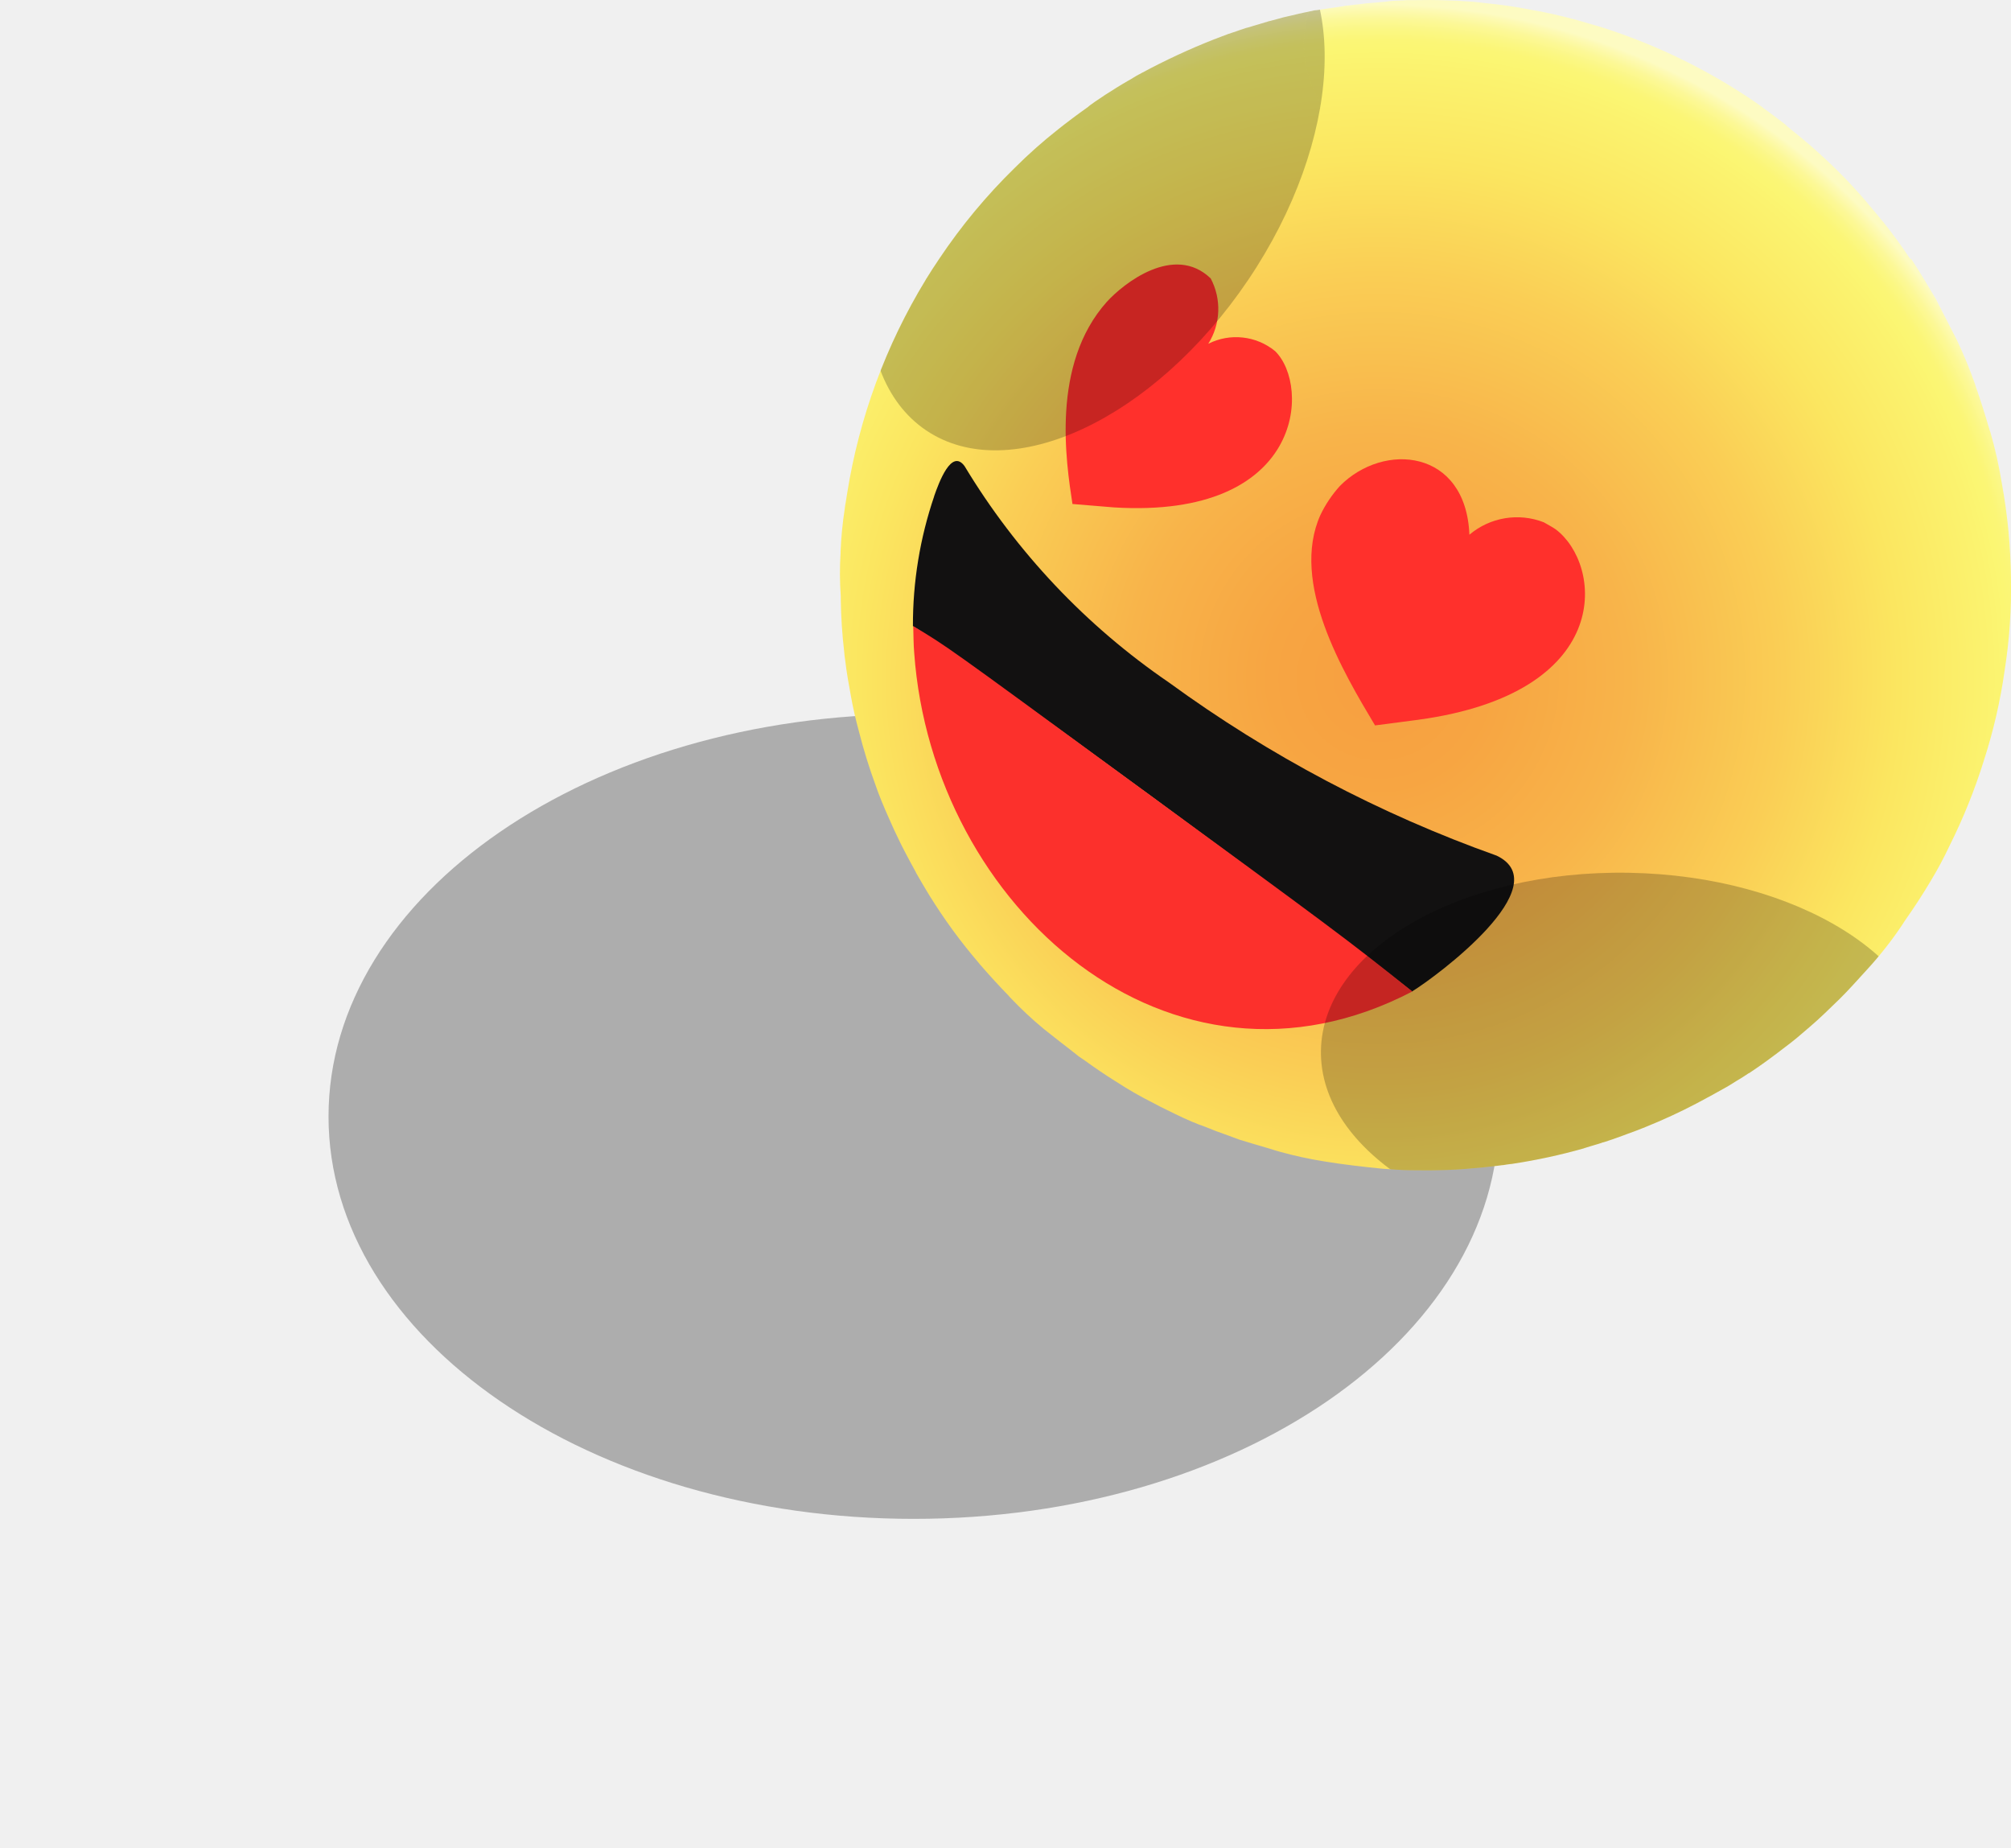
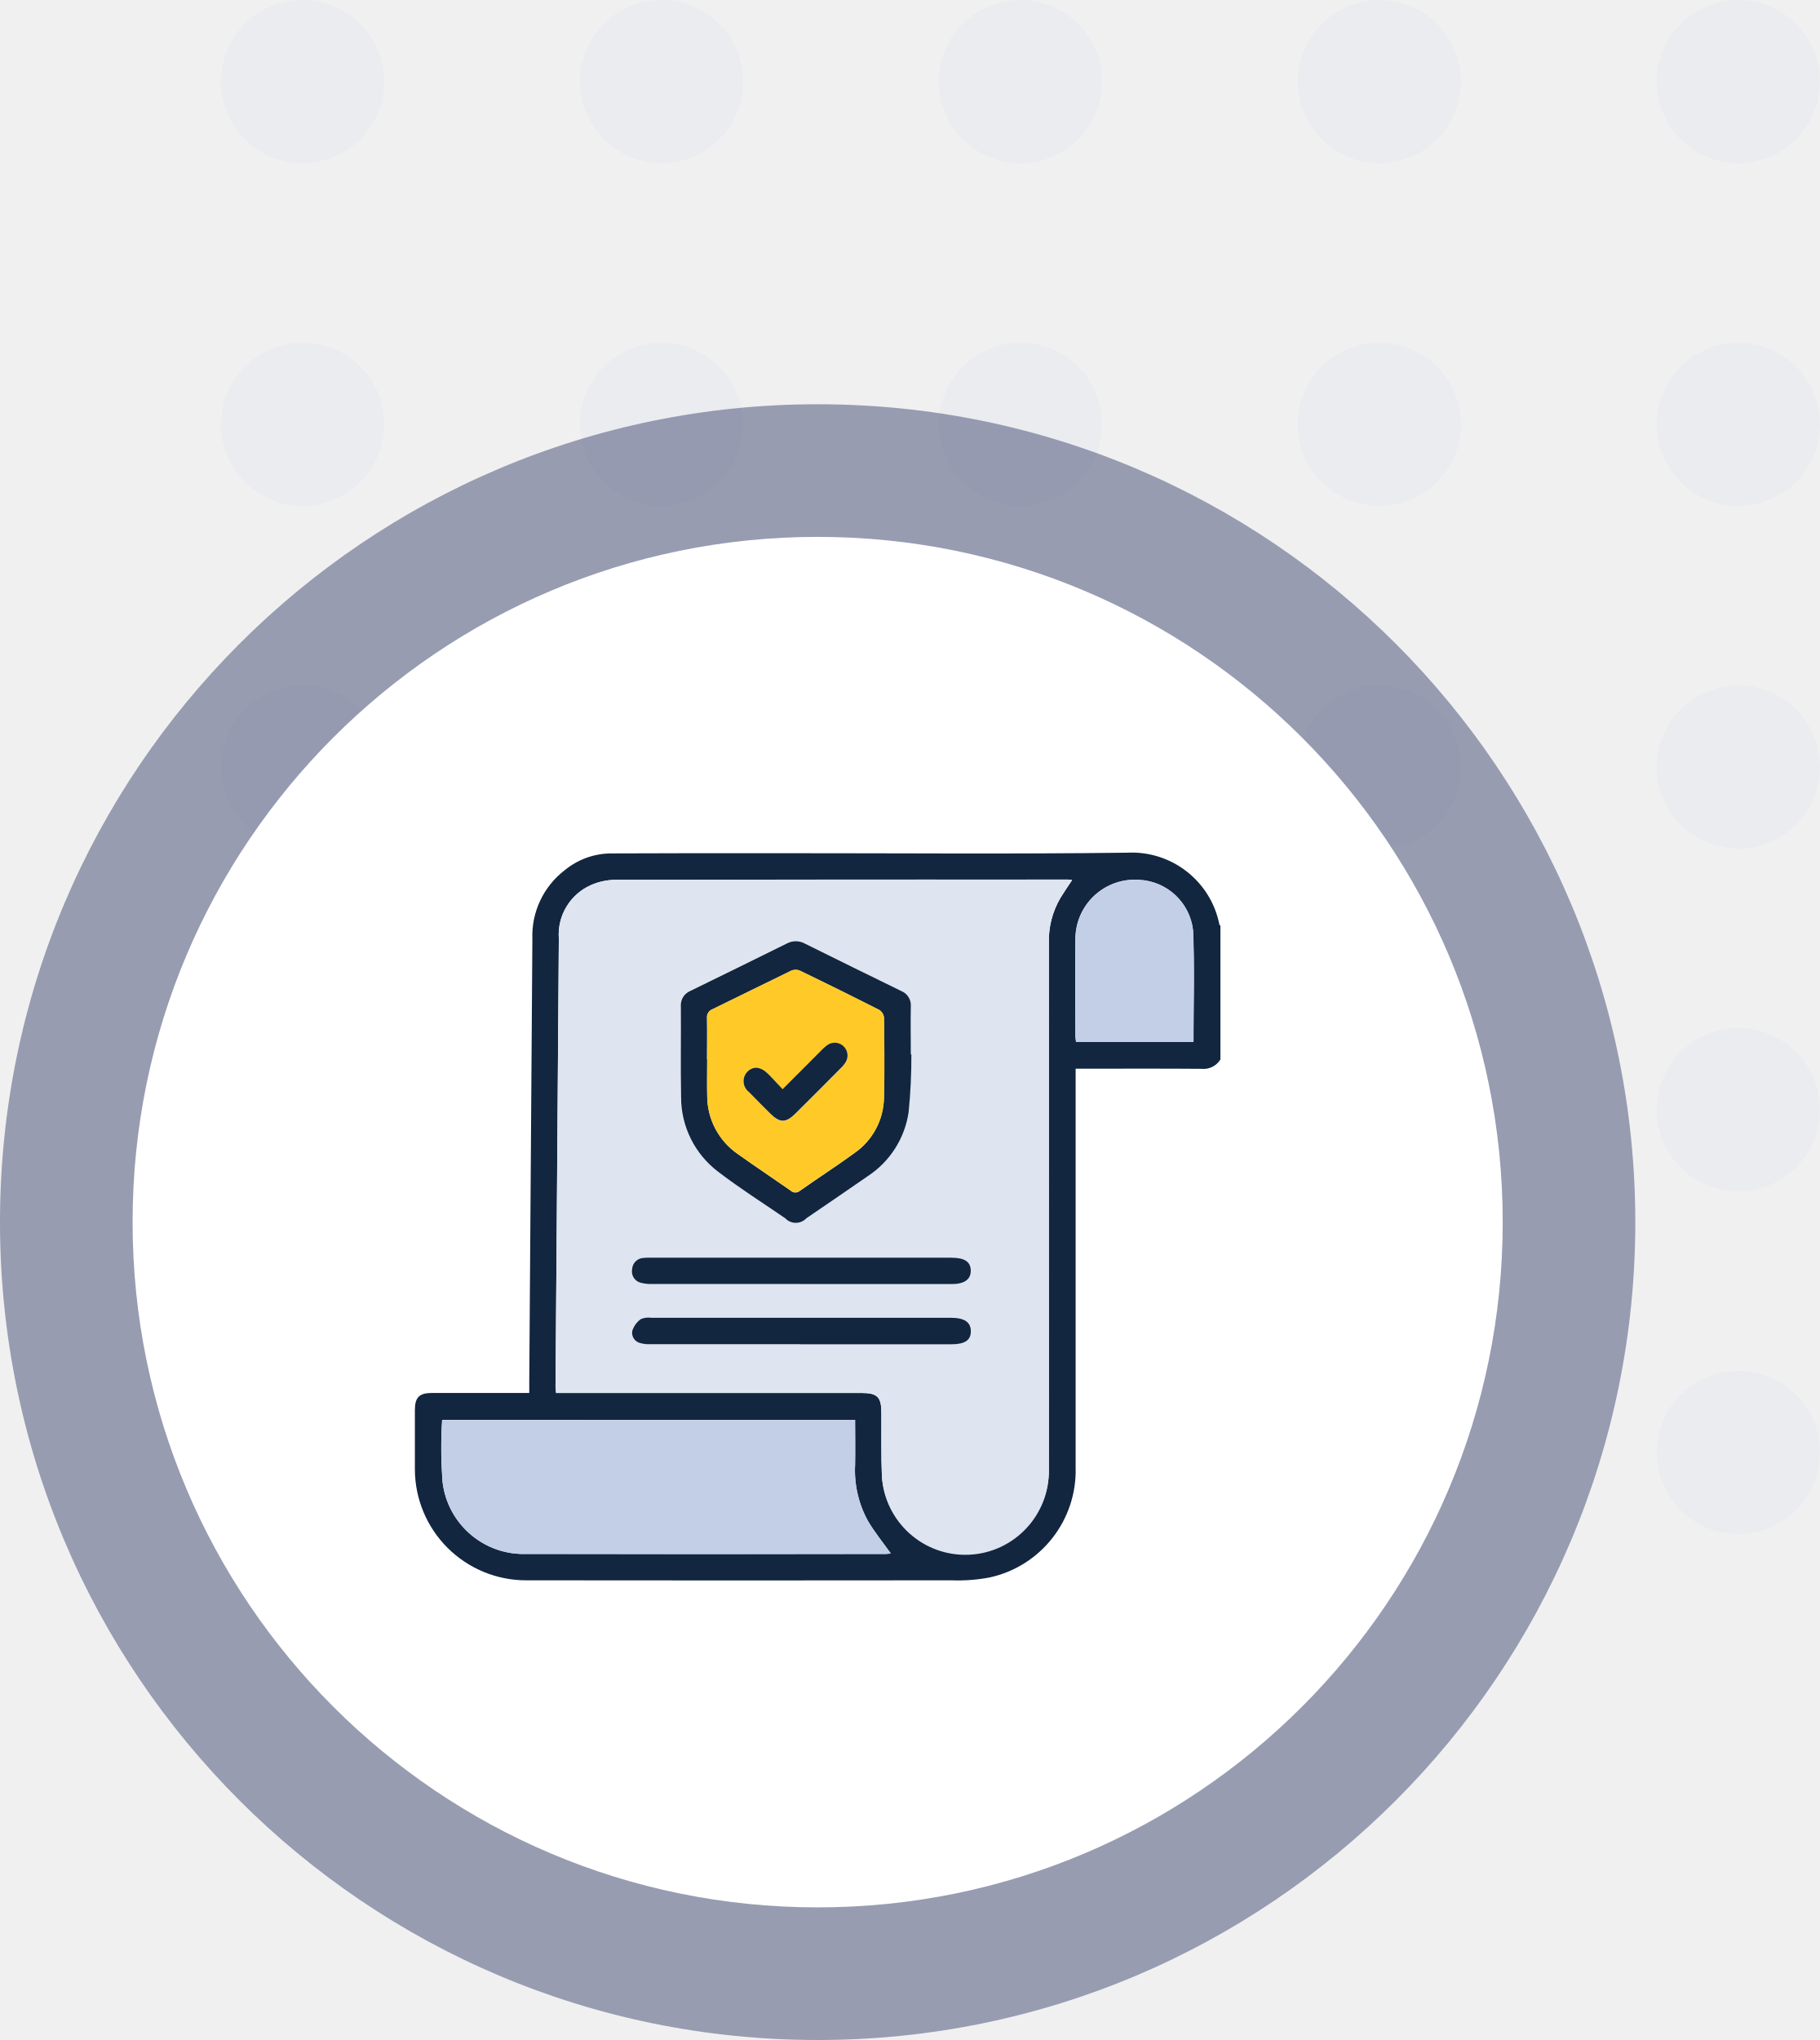
- <svg xmlns="http://www.w3.org/2000/svg" xmlns:xlink="http://www.w3.org/1999/xlink" width="82.478" height="75.758" viewBox="0 0 82.478 75.758">
+ <svg xmlns="http://www.w3.org/2000/svg" width="82.352" height="92.288" viewBox="0 0 82.352 92.288">
  <defs>
-     <radialGradient id="radial-gradient" cx="0.471" cy="0.58" r="0.575" gradientTransform="matrix(-0.999, -0.004, -0.004, 1, 0.933, 0.001)" gradientUnits="objectBoundingBox">
-       <stop offset="0" stop-color="#f79f40" />
-       <stop offset="0.163" stop-color="#f7a542" />
-       <stop offset="0.371" stop-color="#f8b44a" />
-       <stop offset="0.601" stop-color="#face55" />
-       <stop offset="0.771" stop-color="#fbe660" />
-       <stop offset="0.91" stop-color="#fbf36f" />
-       <stop offset="0.932" stop-color="#fbf672" />
-       <stop offset="0.947" stop-color="#fbf676" />
-       <stop offset="0.962" stop-color="#fbf783" />
-       <stop offset="0.978" stop-color="#fcf897" />
-       <stop offset="0.994" stop-color="#fdfab4" />
-       <stop offset="1" stop-color="#fdfbc2" />
-     </radialGradient>
    <clipPath id="clip-path">
-       <path id="Trazado_116496" data-name="Trazado 116496" d="M52.65,29.84v-.06c0-.11-.03-.77-.15-1.75-.01-.09-.02-.17-.03-.26-.02-.12-.04-.25-.06-.38a23.894,23.894,0,0,0-3.15-8.77c0-.01-.01-.01-.01-.02-.17-.29-.35-.57-.54-.85h0a23.353,23.353,0,0,0-3.06-3.74,20.449,20.449,0,0,0-1.77-1.6c-.39-.32-.78-.62-1.19-.91a.265.265,0,0,1-.06-.05l-.05-.04-.21-.15c-.26-.18-.55-.37-.86-.57h0c-.01-.01-.02-.01-.03-.02-.15-.09-.3-.19-.47-.28-.07-.04-.15-.09-.22-.13s-.12-.07-.19-.11a1.092,1.092,0,0,0-.15-.08,25.413,25.413,0,0,0-2.93-1.4c-.26-.11-.47-.18-.58-.23l-.18-.07-.18-.07c-.01,0-.02-.01-.03-.01l-.04-.01-.3-.1-.04-.01c-.01,0-.03-.01-.04-.01l-.2-.07a2.759,2.759,0,0,0-.27-.08l-.23-.07c-.04-.01-.09-.03-.13-.04-.01,0-.03-.01-.04-.01s-.03-.01-.05-.01a.636.636,0,0,1-.07-.02l-.26-.07-.22-.06c-.07-.02-.14-.03-.21-.05h-.01l-.13-.03-.25-.06-.18-.04a2.049,2.049,0,0,0-.24-.05c-.01,0-.03-.01-.04-.01-.06-.01-.12-.03-.18-.04l-.11-.02-.13-.03h-.02l-.04-.01c-.02,0-.05-.01-.07-.01a1.766,1.766,0,0,1-.2-.04.6.6,0,0,0-.12-.02h0a2.068,2.068,0,0,1-.22-.04l-.19-.03c-.03-.01-.07-.01-.11-.02a.985.985,0,0,0-.17-.02,1,1,0,0,0-.16-.02l-.27-.03-.25-.03c-.03,0-.05-.01-.08-.01h-.02a1.641,1.641,0,0,0-.23-.02l-.34-.03c-.08-.01-.16-.01-.23-.02-.09-.01-.17-.01-.26-.02s-.18-.01-.27-.02A.97.97,0,0,1,29.76,7h-.37c-.48-.01-.96-.01-1.45,0-.11,0-.21,0-.31.01s-.22.01-.32.02c-.07,0-.13.01-.19.01-.16.01-.31.02-.46.04-.05,0-.11.01-.16.01-.22.02-.43.04-.64.07-.1.01-.2.02-.3.04h-.01c-.02,0-.04.01-.06.01q-.24.03-.45.06c-.11.02-.23.04-.34.05-.26.04-.47.08-.61.11-.7.14-1.38.3-2.06.5-.41.11-.77.22-1.21.38a24.021,24.021,0,0,0-5.31,2.61h0c-.17.11-.33.22-.49.33a.265.265,0,0,0-.06.05c-.28.2-.56.4-.84.61a.423.423,0,0,1-.07.05l-.02.02-.02.02c-.01.01-.02.02-.03.02s-.02.01-.03.02c-.08.06-.15.12-.23.18-.15.12-.3.24-.44.36-.08.07-.16.13-.24.2-.16.14-.32.27-.46.4l-.02.02-.02.02c-.03.03-.07.06-.1.09-.75.69-1.21,1.19-1.24,1.22-.23.25-.46.51-.69.77-.16.19-.33.38-.5.59-.01.01-.02.03-.04.04l-.03.03c-.34.42-.69.89-1.08,1.46l-.01.01-.01.01c-.01.01-.01.02-.02.02-.18.26-.36.55-.54.86-.16.26-.32.52-.46.75l-.46.88c-.15.29-.29.56-.42.82a16.758,16.758,0,0,0-.76,1.82h0v.01c-.22.6-.42,1.23-.6,1.84l-.01.02a.037.037,0,0,1-.01.03,17.968,17.968,0,0,0-.5,2.13,23.506,23.506,0,0,0-.17,7.66,22.794,22.794,0,0,0,.82,3.68,23.944,23.944,0,0,0,1.38,3.51,15.311,15.311,0,0,0,.75,1.42c.32.56.68,1.11,1.06,1.66.04.07.09.13.13.2a16,16,0,0,0,1.39,1.8c.34.37.78.88,1.14,1.24s.83.82,1.22,1.15h0c.42.37.6.53.99.83q.72.585,1.47,1.08h.01c.16.11.32.22.49.32.19.12.38.24.55.34.09.05.22.13.36.21a.573.573,0,0,1,.07.04c.15.09.33.18.52.29.04.02.09.05.13.07a22.789,22.789,0,0,0,2.12,1c.18.07.42.17.7.28l.24.09.42.15.3.1.11.03c.01,0,.01,0,.02.01l.16.05a2.759,2.759,0,0,0,.27.08l.26.08c.01,0,.02,0,.02.01a22.1,22.1,0,0,0,2.96.66l.09.01c.08.01.17.03.27.04h.03l.23.03.53.06c.24.03.56.05.79.07s.49.03.74.04h.02c.13.01.25.01.37.01.33.01.77,0,1.1.01s.79-.03,1.13-.05c.72-.06,1.68-.17,2.39-.28a18.747,18.747,0,0,0,1.84-.38c.14-.04.28-.08.43-.12.43-.12.87-.25,1.24-.36l.43-.16c.35-.12.69-.25,1.03-.38l.17-.06c.4-.15.89-.38,1.32-.59.19-.09.37-.18.55-.28a15.71,15.71,0,0,0,1.56-.88c.02-.01.03-.02.05-.03.41-.26.82-.52,1.22-.81.09-.06.18-.12.26-.17l.44-.34c.12-.09.23-.18.35-.27l.66-.52a14.289,14.289,0,0,0,1.37-1.26l.03-.03.07-.07c.35-.35.74-.77,1.2-1.29a.138.138,0,0,0,.03-.04h0a20.958,20.958,0,0,0,2.02-2.71c.01-.01.01-.02.02-.03.19-.3.38-.61.57-.95v-.01h0c.08-.14.16-.29.24-.44.11-.2.22-.41.31-.59l.09-.18c.16-.32.31-.65.47-.99.21-.47.41-.94.56-1.36h0c.26-.7.5-1.44.71-2.23.13-.48.25-.96.33-1.41.1-.48.18-.98.25-1.5.02-.12.03-.23.05-.34.08-.69.14-1.41.16-2.14v-.13C52.68,31.04,52.68,30.45,52.65,29.84Z" transform="translate(-4.654 -6.992)" />
-     </clipPath>
-     <linearGradient id="linear-gradient" x1="-0.166" y1="-323.933" x2="-1.166" y2="-323.933" gradientUnits="objectBoundingBox">
-       <stop offset="0" stop-color="#19b79c" />
-       <stop offset="0.405" stop-color="#1dbb9e" />
-       <stop offset="0.825" stop-color="#2ac8a3" />
-       <stop offset="0.997" stop-color="#31cfa6" />
-     </linearGradient>
-     <linearGradient id="linear-gradient-2" x1="-2.106" y1="-363.238" x2="-3.08" y2="-363.238" xlink:href="#linear-gradient" />
-     <clipPath id="clip-path-2">
-       <path id="Trazado_116504" data-name="Trazado 116504" d="M4.652,29.65v-.06a15.757,15.757,0,0,1,.17-1.74,2.335,2.335,0,0,1,.04-.26c.02-.12.04-.25.06-.38a24.088,24.088,0,0,1,3.22-8.75c0-.01.01-.01.01-.02.18-.29.36-.57.55-.85h0a23.39,23.39,0,0,1,3.09-3.72,20.134,20.134,0,0,1,1.78-1.58q.585-.465,1.2-.9a.265.265,0,0,0,.06-.05l.05-.04.21-.15c.26-.18.55-.37.86-.56h0c.01-.01.02-.01.03-.02.15-.09.31-.19.47-.28a2.53,2.53,0,0,0,.22-.13c.06-.04.12-.07.19-.11.05-.03.1-.05.15-.08a27.308,27.308,0,0,1,2.95-1.37c.26-.1.47-.18.58-.22l.18-.06.18-.06c.01,0,.02-.01.03-.01l.05-.02.3-.1.04-.01c.01,0,.03-.01.04-.01l.2-.06c.08-.02.19-.06.27-.08l.23-.07a.647.647,0,0,0,.13-.04c.01,0,.03-.01.04-.01s.03-.01.05-.01a.637.637,0,0,0,.07-.02l.26-.07.22-.06c.07-.02.14-.03.21-.05h.01l.13-.03c.08-.02.18-.04.25-.06l.18-.04c.08-.02.16-.03.24-.05.01,0,.03-.01.04-.01a1.163,1.163,0,0,0,.18-.04l.11-.01.13-.02h.02l.04-.01c.02,0,.05-.01.07-.01l.2-.03c.04-.01.09-.01.13-.02h0l.22-.03.19-.03a.516.516,0,0,0,.11-.02.985.985,0,0,1,.17-.02c.06-.01.11-.01.16-.02l.27-.03.25-.03c.03,0,.05-.01.08-.01h.02c.07-.01.15-.01.23-.02l.34-.03c.08-.01.16-.01.23-.02a1.569,1.569,0,0,1,.24-.03,2.437,2.437,0,0,1,.27-.01.86.86,0,0,1,.16-.01l.15-.01h.24c.49-.01.97-.01,1.45.01.11,0,.21.01.31.01s.22.01.32.02c.07,0,.13.01.19.01.16.01.31.02.46.04.05.01.11.01.16.02.22.02.43.05.64.07.1.01.2.03.3.04h.01c.02,0,.04.01.06.01.16.02.31.05.45.07l.34.06c.26.05.47.09.6.11.69.14,1.38.31,2.06.52.41.11.76.23,1.21.39a24.178,24.178,0,0,1,5.28,2.65h0c.16.11.33.22.49.34a.265.265,0,0,1,.06.05c.28.2.56.41.83.62a.424.424,0,0,0,.07.05l.02.02.02.02.03.03c.01.01.02.01.02.02.08.06.15.12.22.18.15.12.3.24.44.36.08.07.16.14.24.2.16.14.31.28.46.41l.02.02.02.02c.03.03.07.06.1.09.75.69,1.2,1.2,1.23,1.23.23.25.46.51.68.78.16.19.32.38.49.59.01.01.02.03.04.04l.02.03c.33.42.69.89,1.07,1.47l.04.01.01.01c.01.01.01.02.02.02.17.26.36.56.54.86.16.26.31.53.45.75l.45.88c.15.29.29.56.42.82a18.431,18.431,0,0,1,.75,1.83h0v.01c.21.6.41,1.23.59,1.85l.01.02a.037.037,0,0,0,.01.03,17.59,17.59,0,0,1,.48,2.14,22.71,22.71,0,0,1,.37,3.87,21.465,21.465,0,0,1-.26,3.8,21.96,21.96,0,0,1-.85,3.68,23.286,23.286,0,0,1-1.41,3.5,15.244,15.244,0,0,1-.76,1.42c-.33.56-.69,1.11-1.07,1.65-.04.07-.09.13-.13.2a15.2,15.2,0,0,1-1.41,1.79c-.34.37-.79.88-1.15,1.23s-.84.82-1.22,1.14h0c-.43.37-.6.52-1,.82-.49.38-.98.74-1.48,1.07H41.9c-.16.11-.32.21-.49.31-.19.12-.38.24-.55.33-.09.05-.22.12-.36.2a.574.574,0,0,0-.07.04c-.15.08-.33.18-.52.28-.04.02-.09.05-.13.07a23.108,23.108,0,0,1-2.12.98c-.18.07-.42.17-.71.27l-.24.09-.42.15-.3.1-.11.03c-.01,0-.01,0-.02.01l-.16.05c-.08.02-.19.06-.27.08l-.26.08c-.01,0-.02,0-.02.01a23.962,23.962,0,0,1-2.96.64l-.09.01c-.08.01-.17.02-.27.04H31.8l-.23.03-.53.06c-.24.02-.56.05-.79.07s-.49.03-.74.04h-.02c-.13,0-.25.01-.37.01-.33.01-.77,0-1.1,0s-.79-.04-1.13-.06c-.72-.07-1.68-.18-2.39-.3a16.281,16.281,0,0,1-1.84-.4c-.14-.04-.28-.08-.43-.13-.43-.12-.87-.26-1.24-.37l-.43-.16c-.35-.12-.69-.25-1.03-.39l-.17-.06c-.4-.15-.88-.38-1.32-.6-.19-.09-.37-.18-.55-.28a15.612,15.612,0,0,1-1.55-.89.219.219,0,0,0-.05-.03c-.41-.26-.81-.53-1.21-.82-.09-.06-.17-.12-.25-.17L14,49.97c-.12-.09-.23-.18-.35-.27l-.66-.52a15.233,15.233,0,0,1-1.36-1.27l-.03-.03-.06-.07c-.34-.35-.74-.78-1.19-1.3a.138.138,0,0,1-.03-.04h0a21.889,21.889,0,0,1-2-2.73c-.01-.01-.01-.02-.02-.03-.18-.3-.37-.61-.56-.95v-.01h0c-.08-.14-.16-.29-.24-.44-.11-.21-.22-.41-.31-.59l-.09-.18c-.16-.32-.31-.65-.46-.99-.21-.47-.41-.95-.55-1.36h0a22.441,22.441,0,0,1-.69-2.23c-.13-.48-.24-.96-.32-1.41-.09-.49-.18-.98-.24-1.5-.02-.12-.03-.23-.04-.34a21.166,21.166,0,0,1-.14-2.14v-.13A13.347,13.347,0,0,1,4.652,29.65Z" transform="translate(-4.627 -6.983)" fill="url(#radial-gradient)" />
+       <rect id="Rectángulo_351068" data-name="Rectángulo 351068" width="36.452" height="32.923" fill="#12263f" />
    </clipPath>
  </defs>
-   <g id="Grupo_157926" data-name="Grupo 157926" transform="translate(13.474)">
-     <ellipse id="Elipse_4737" data-name="Elipse 4737" cx="24" cy="16.5" rx="24" ry="16.5" transform="translate(0 29.284)" fill="#0b0b0b" opacity="0.292" style="mix-blend-mode: multiply;isolation: isolate" />
-     <path id="Trazado_116493" data-name="Trazado 116493" d="M4.652,29.65v-.06a15.757,15.757,0,0,1,.17-1.74,2.335,2.335,0,0,1,.04-.26c.02-.12.04-.25.06-.38a24.088,24.088,0,0,1,3.22-8.75c0-.01.01-.01.01-.02.18-.29.36-.57.55-.85h0a23.39,23.39,0,0,1,3.09-3.72,20.134,20.134,0,0,1,1.78-1.58q.585-.465,1.2-.9a.265.265,0,0,0,.06-.05l.05-.04.21-.15c.26-.18.55-.37.86-.56h0c.01-.01.02-.01.03-.02.15-.09.31-.19.47-.28a2.53,2.53,0,0,0,.22-.13c.06-.04.12-.07.19-.11.05-.03.1-.05.15-.08a27.308,27.308,0,0,1,2.95-1.37c.26-.1.47-.18.58-.22l.18-.06.18-.06c.01,0,.02-.01.03-.01l.05-.02.3-.1.04-.01c.01,0,.03-.01.04-.01l.2-.06c.08-.02.19-.06.27-.08l.23-.07a.647.647,0,0,0,.13-.04c.01,0,.03-.01.04-.01s.03-.01.05-.01a.637.637,0,0,0,.07-.02l.26-.07.22-.06c.07-.02.14-.03.21-.05h.01l.13-.03c.08-.02.18-.04.25-.06l.18-.04c.08-.02.16-.03.24-.05.01,0,.03-.01.04-.01a1.163,1.163,0,0,0,.18-.04l.11-.01.13-.02h.02l.04-.01c.02,0,.05-.01.07-.01l.2-.03c.04-.01.09-.01.13-.02h0l.22-.03.19-.03a.516.516,0,0,0,.11-.02.985.985,0,0,1,.17-.02c.06-.01.11-.01.16-.02l.27-.03.25-.03c.03,0,.05-.01.08-.01h.02c.07-.01.15-.01.23-.02l.34-.03c.08-.01.16-.01.23-.02a1.569,1.569,0,0,1,.24-.03,2.437,2.437,0,0,1,.27-.01.86.86,0,0,1,.16-.01l.15-.01h.24c.49-.01.97-.01,1.45.01.11,0,.21.01.31.01s.22.01.32.02c.07,0,.13.01.19.01.16.01.31.02.46.04.05.01.11.01.16.02.22.02.43.05.64.07.1.01.2.03.3.04h.01c.02,0,.04.01.06.01.16.02.31.05.45.07l.34.06c.26.05.47.09.6.11.69.14,1.38.31,2.06.52.41.11.76.23,1.21.39a24.178,24.178,0,0,1,5.28,2.65h0c.16.11.33.22.49.34a.265.265,0,0,1,.06.05c.28.2.56.41.83.62a.424.424,0,0,0,.07.05l.02.02.02.02.03.03c.01.01.02.01.02.02.08.06.15.12.22.18.15.12.3.24.44.36.08.07.16.14.24.2.16.14.31.28.46.41l.02.02.02.02c.03.03.07.06.1.09.75.69,1.2,1.2,1.23,1.23.23.25.46.51.68.78.16.19.32.38.49.59.01.01.02.03.04.04l.02.03c.33.42.69.89,1.07,1.47l.04.01.01.01c.01.01.01.02.02.02.17.26.36.56.54.86.16.26.31.53.45.75l.45.88c.15.29.29.56.42.82a18.431,18.431,0,0,1,.75,1.83h0v.01c.21.6.41,1.23.59,1.85l.01.02a.037.037,0,0,0,.01.03,17.59,17.59,0,0,1,.48,2.14,22.71,22.71,0,0,1,.37,3.87,21.465,21.465,0,0,1-.26,3.8,21.96,21.96,0,0,1-.85,3.68,23.286,23.286,0,0,1-1.41,3.5,15.244,15.244,0,0,1-.76,1.42c-.33.56-.69,1.11-1.07,1.65-.04.07-.09.13-.13.2a15.2,15.2,0,0,1-1.41,1.79c-.34.37-.79.88-1.15,1.23s-.84.82-1.22,1.14h0c-.43.37-.6.52-1,.82-.49.38-.98.74-1.48,1.07H41.9c-.16.11-.32.21-.49.31-.19.12-.38.24-.55.33-.09.05-.22.12-.36.2a.574.574,0,0,0-.07.04c-.15.08-.33.18-.52.28-.04.02-.09.05-.13.07a23.108,23.108,0,0,1-2.12.98c-.18.07-.42.17-.71.27l-.24.09-.42.15-.3.1-.11.03c-.01,0-.01,0-.02.01l-.16.05c-.08.02-.19.06-.27.08l-.26.08c-.01,0-.02,0-.02.01a23.962,23.962,0,0,1-2.96.64l-.09.01c-.08.01-.17.02-.27.04H31.8l-.23.03-.53.06c-.24.02-.56.05-.79.07s-.49.03-.74.04h-.02c-.13,0-.25.01-.37.01-.33.01-.77,0-1.1,0s-.79-.04-1.13-.06c-.72-.07-1.68-.18-2.39-.3a16.281,16.281,0,0,1-1.84-.4c-.14-.04-.28-.08-.43-.13-.43-.12-.87-.26-1.24-.37l-.43-.16c-.35-.12-.69-.25-1.03-.39l-.17-.06c-.4-.15-.88-.38-1.32-.6-.19-.09-.37-.18-.55-.28a15.612,15.612,0,0,1-1.55-.89.219.219,0,0,0-.05-.03c-.41-.26-.81-.53-1.21-.82-.09-.06-.17-.12-.25-.17L14,49.97c-.12-.09-.23-.18-.35-.27l-.66-.52a15.233,15.233,0,0,1-1.36-1.27l-.03-.03-.06-.07c-.34-.35-.74-.78-1.19-1.3a.138.138,0,0,1-.03-.04h0a21.889,21.889,0,0,1-2-2.73c-.01-.01-.01-.02-.02-.03-.18-.3-.37-.61-.56-.95v-.01h0c-.08-.14-.16-.29-.24-.44-.11-.21-.22-.41-.31-.59l-.09-.18c-.16-.32-.31-.65-.46-.99-.21-.47-.41-.95-.55-1.36h0a22.441,22.441,0,0,1-.69-2.23c-.13-.48-.24-.96-.32-1.41-.09-.49-.18-.98-.24-1.5-.02-.12-.03-.23-.04-.34a21.166,21.166,0,0,1-.14-2.14v-.13A13.347,13.347,0,0,1,4.652,29.65Z" transform="translate(16.349 -6.983)" fill="url(#radial-gradient)" />
-     <g id="Grupo_86225" data-name="Grupo 86225" transform="translate(20.955 0.009)" clip-path="url(#clip-path)">
-       <path id="Trazado_116494" data-name="Trazado 116494" d="M50.67,21.64a4.37,4.37,0,0,1,.18-.46C50.8,21.33,50.74,21.48,50.67,21.64Z" transform="translate(-48.844 -6.992)" fill="url(#linear-gradient)" />
-       <path id="Trazado_116495" data-name="Trazado 116495" d="M4.7,34.92c.03-.14.05-.28.08-.41C4.75,34.65,4.73,34.79,4.7,34.92Z" transform="translate(43.196 -6.992)" fill="url(#linear-gradient-2)" />
+   <g id="Grupo_1117448" data-name="Grupo 1117448" transform="translate(-1340.333 -265.066)">
+     <g id="Grupo_1117388" data-name="Grupo 1117388" transform="translate(889.266 182.831)">
+       <path id="Trazado_113640" data-name="Trazado 113640" d="M1474.307,265.333a3.691,3.691,0,1,1-3.691-3.691,3.691,3.691,0,0,1,3.691,3.691" transform="translate(-1005.856 -179.406)" fill="#eaecf0" />
+       <path id="Trazado_113641" data-name="Trazado 113641" d="M1525.982,265.333a3.691,3.691,0,1,1-3.691-3.691,3.691,3.691,0,0,1,3.691,3.691" transform="translate(-1041.289 -179.406)" fill="#eaecf0" />
+       <path id="Trazado_113642" data-name="Trazado 113642" d="M1577.657,265.333a3.691,3.691,0,1,1-3.691-3.691,3.691,3.691,0,0,1,3.691,3.691" transform="translate(-1076.723 -179.406)" fill="#eaecf0" />
+       <path id="Trazado_113643" data-name="Trazado 113643" d="M1629.332,265.333a3.691,3.691,0,1,1-3.691-3.691,3.691,3.691,0,0,1,3.691,3.691" transform="translate(-1112.155 -179.406)" fill="#eaecf0" />
+       <path id="Trazado_113644" data-name="Trazado 113644" d="M1681.007,265.333a3.691,3.691,0,1,1-3.691-3.691,3.691,3.691,0,0,1,3.691,3.691" transform="translate(-1147.588 -179.406)" fill="#eaecf0" />
+       <path id="Trazado_113645" data-name="Trazado 113645" d="M1474.307,314.659a3.691,3.691,0,1,1-3.691-3.691,3.691,3.691,0,0,1,3.691,3.691" transform="translate(-1005.856 -213.229)" fill="#eaecf0" />
+       <path id="Trazado_113646" data-name="Trazado 113646" d="M1525.982,314.659a3.691,3.691,0,1,1-3.691-3.691,3.691,3.691,0,0,1,3.691,3.691" transform="translate(-1041.289 -213.229)" fill="#eaecf0" />
+       <path id="Trazado_113647" data-name="Trazado 113647" d="M1577.657,314.659a3.691,3.691,0,1,1-3.691-3.691,3.691,3.691,0,0,1,3.691,3.691" transform="translate(-1076.723 -213.229)" fill="#eaecf0" />
+       <path id="Trazado_113648" data-name="Trazado 113648" d="M1629.332,314.659a3.691,3.691,0,1,1-3.691-3.691,3.691,3.691,0,0,1,3.691,3.691" transform="translate(-1112.155 -213.229)" fill="#eaecf0" />
+       <path id="Trazado_113649" data-name="Trazado 113649" d="M1681.007,314.659a3.691,3.691,0,1,1-3.691-3.691,3.691,3.691,0,0,1,3.691,3.691" transform="translate(-1147.588 -213.229)" fill="#eaecf0" />
+       <path id="Trazado_113650" data-name="Trazado 113650" d="M1474.307,363.985a3.691,3.691,0,1,1-3.691-3.691,3.691,3.691,0,0,1,3.691,3.691" transform="translate(-1005.856 -247.051)" fill="#eaecf0" />
+       <path id="Trazado_113651" data-name="Trazado 113651" d="M1525.982,363.985a3.691,3.691,0,1,1-3.691-3.691,3.691,3.691,0,0,1,3.691,3.691" transform="translate(-1041.289 -247.051)" fill="#eaecf0" />
+       <path id="Trazado_113652" data-name="Trazado 113652" d="M1577.657,363.985a3.691,3.691,0,1,1-3.691-3.691,3.691,3.691,0,0,1,3.691,3.691" transform="translate(-1076.723 -247.051)" fill="#eaecf0" />
+       <path id="Trazado_113653" data-name="Trazado 113653" d="M1629.332,363.985a3.691,3.691,0,1,1-3.691-3.691,3.691,3.691,0,0,1,3.691,3.691" transform="translate(-1112.155 -247.051)" fill="#eaecf0" />
+       <path id="Trazado_113654" data-name="Trazado 113654" d="M1681.007,363.985a3.691,3.691,0,1,1-3.691-3.691,3.691,3.691,0,0,1,3.691,3.691" transform="translate(-1147.588 -247.051)" fill="#eaecf0" />
+       <path id="Trazado_113655" data-name="Trazado 113655" d="M1474.307,413.312a3.691,3.691,0,1,1-3.691-3.691,3.691,3.691,0,0,1,3.691,3.691" transform="translate(-1005.856 -280.874)" fill="#eaecf0" />
+       <path id="Trazado_113656" data-name="Trazado 113656" d="M1525.982,413.312a3.691,3.691,0,1,1-3.691-3.691,3.691,3.691,0,0,1,3.691,3.691" transform="translate(-1041.289 -280.874)" fill="#eaecf0" />
+       <path id="Trazado_113657" data-name="Trazado 113657" d="M1577.657,413.312a3.691,3.691,0,1,1-3.691-3.691,3.691,3.691,0,0,1,3.691,3.691" transform="translate(-1076.723 -280.874)" fill="#eaecf0" />
+       <path id="Trazado_113658" data-name="Trazado 113658" d="M1629.332,413.312a3.691,3.691,0,1,1-3.691-3.691,3.691,3.691,0,0,1,3.691,3.691" transform="translate(-1112.155 -280.874)" fill="#eaecf0" />
+       <path id="Trazado_113659" data-name="Trazado 113659" d="M1681.007,413.312a3.691,3.691,0,1,1-3.691-3.691,3.691,3.691,0,0,1,3.691,3.691" transform="translate(-1147.588 -280.874)" fill="#eaecf0" />
+       <path id="Trazado_113660" data-name="Trazado 113660" d="M1474.307,462.638a3.691,3.691,0,1,1-3.691-3.691,3.691,3.691,0,0,1,3.691,3.691" transform="translate(-1005.856 -314.696)" fill="#eaecf0" />
+       <path id="Trazado_113661" data-name="Trazado 113661" d="M1525.982,462.638a3.691,3.691,0,1,1-3.691-3.691,3.691,3.691,0,0,1,3.691,3.691" transform="translate(-1041.289 -314.696)" fill="#eaecf0" />
+       <path id="Trazado_113662" data-name="Trazado 113662" d="M1577.657,462.638a3.691,3.691,0,1,1-3.691-3.691,3.691,3.691,0,0,1,3.691,3.691" transform="translate(-1076.723 -314.696)" fill="#eaecf0" />
+       <path id="Trazado_113663" data-name="Trazado 113663" d="M1629.332,462.638a3.691,3.691,0,1,1-3.691-3.691,3.691,3.691,0,0,1,3.691,3.691" transform="translate(-1112.155 -314.696)" fill="#eaecf0" />
+       <path id="Trazado_113664" data-name="Trazado 113664" d="M1681.007,462.638a3.691,3.691,0,1,1-3.691-3.691,3.691,3.691,0,0,1,3.691,3.691" transform="translate(-1147.588 -314.696)" fill="#eaecf0" />
    </g>
-     <path id="Trazado_116497" data-name="Trazado 116497" d="M25.873,27.33A16.375,16.375,0,0,0,25,32.66c2.26,1.39,16.97,12.2,20.47,14.98,1.03-.63,6.02-4.35,3.47-5.57a52.925,52.925,0,0,1-13.44-7.1,28.664,28.664,0,0,1-8.38-8.87c-.54-.75-1.06.69-1.25,1.23" transform="translate(-1.032 -6.983)" fill="#121111" />
-     <path id="Trazado_116499" data-name="Trazado 116499" d="M29.22,33.76c.75,10.43,10.52,19.05,20.43,13.88-2.65-2.12-3.33-2.62-11.66-8.71-7.45-5.46-7.45-5.46-8.81-6.27.01.33.01.77.04,1.1" transform="translate(-5.199 -6.983)" fill="#fc302c" />
-     <g id="Grupo_86231" data-name="Grupo 86231" transform="translate(40.307 18.833)">
-       <path id="Trazado_116501" data-name="Trazado 116501" d="M22.473,28.1c-1.25,2.78.93,6.44,2.24,8.63.65-.09,1.52-.19,2.17-.29,7.67-1.22,7.14-6.32,5.24-7.75-.14-.1-.34-.2-.49-.29a3.024,3.024,0,0,0-3.05.51c-.14-3.51-3.51-3.82-5.31-2a4.969,4.969,0,0,0-.8,1.19" transform="translate(-22.099 -25.816)" fill="#ff302c" />
-     </g>
-     <g id="Grupo_86232" data-name="Grupo 86232" transform="translate(30.232 10.846)">
-       <path id="Trazado_116503" data-name="Trazado 116503" d="M35.806,19.36c-2.3,2.57-1.67,6.58-1.41,8.29.51.04,1.19.1,1.7.14,7.78.48,8.08-4.98,6.61-6.41a2.529,2.529,0,0,0-2.74-.3,2.679,2.679,0,0,0,.1-2.68c-1.5-1.44-3.58.21-4.26.96" transform="translate(-34.117 -17.829)" fill="#ff302c" />
-     </g>
-     <g id="Enmascarar_grupo_59" data-name="Enmascarar grupo 59" transform="translate(20.976 0)" clip-path="url(#clip-path-2)">
-       <g id="Grupo_86233" data-name="Grupo 86233" transform="translate(-2.683 -7.272)" opacity="0.561" style="mix-blend-mode: multiply;isolation: isolate">
-         <g id="Grupo_86230" data-name="Grupo 86230" transform="translate(0)">
-           <ellipse id="Elipse_4734" data-name="Elipse 4734" cx="12.5" cy="7.5" rx="12.5" ry="7.5" transform="translate(21.707 1.557)" fill="#fff" opacity="0.743" />
-           <ellipse id="Elipse_4735" data-name="Elipse 4735" cx="12.5" cy="7.5" rx="12.5" ry="7.5" transform="translate(26.415 8.388) rotate(124)" opacity="0.387" />
-           <ellipse id="Elipse_4736" data-name="Elipse 4736" cx="12.5" cy="7.5" rx="12.5" ry="7.5" transform="matrix(-1, -0.017, 0.017, -1, 47.282, 58.274)" opacity="0.387" />
+     <g id="Grupo_1015137" data-name="Grupo 1015137" transform="translate(372 148.354)">
+       <circle id="Elipse_8447" data-name="Elipse 8447" cx="37" cy="37" r="37" transform="translate(968.333 135)" fill="#727997" opacity="0.71" />
+       <circle id="Elipse_8448" data-name="Elipse 8448" cx="31" cy="31" r="31" transform="translate(974.333 141)" fill="#fff" />
+       <g id="Grupo_1014658" data-name="Grupo 1014658" transform="translate(987.107 155.287)">
+         <g id="Grupo_1014658-2" data-name="Grupo 1014658" clip-path="url(#clip-path)">
+           <path id="Trazado_728067" data-name="Trazado 728067" d="M36.452,9.354a.9.9,0,0,1-.867.424c-1.756-.014-3.512-.006-5.268-.006H29.9v.45q0,8.79,0,17.581A4.951,4.951,0,0,1,26,32.79a7.735,7.735,0,0,1-1.729.127q-9.611.012-19.221,0A5.032,5.032,0,0,1,0,27.885q0-1.335,0-2.669c0-.574.2-.773.762-.774q1.993,0,3.987,0h.427c0-.2,0-.365,0-.528q.074-10,.141-20A3.744,3.744,0,0,1,6.783.79,3.332,3.332,0,0,1,8.847.033q3.809-.015,7.617-.01C21.721.021,26.977.067,32.233,0a4.043,4.043,0,0,1,4.173,3.253c0,.019.03.034.046.05ZM6.389,24.441H20.211c.721,0,.9.18.9.9.006.961-.016,1.923.024,2.882a3.783,3.783,0,0,0,7.555-.335c.007-3.2,0-6.406,0-9.609q0-7.1,0-14.2a3.814,3.814,0,0,1,.524-2.035c.163-.267.342-.524.529-.809-.09-.009-.146-.02-.2-.02q-10.216,0-20.432.01a2.836,2.836,0,0,0-1.164.248A2.452,2.452,0,0,0,6.514,3.886q-.068,10.124-.15,20.249c0,.092.014.184.025.306m13.536,1.22H1.231a20.451,20.451,0,0,0,.022,2.824,3.691,3.691,0,0,0,3.8,3.238q8.132.018,16.264,0a1.633,1.633,0,0,0,.216-.023c-.352-.5-.737-.962-1.037-1.477a4.738,4.738,0,0,1-.577-2.531c.014-.672,0-1.345,0-2.034m15.31-17.1c0-1.7.054-3.374-.018-5.04a2.575,2.575,0,0,0-2.423-2.29,2.689,2.689,0,0,0-2.9,2.723c-.012,1.445,0,2.89,0,4.336a2.652,2.652,0,0,0,.027.271Z" transform="translate(0 0)" fill="#12263f" />
+           <path id="Trazado_728068" data-name="Trazado 728068" d="M89.244,40.28c-.01-.122-.025-.214-.025-.306q.075-10.124.15-20.249A2.452,2.452,0,0,1,90.8,17.314a2.837,2.837,0,0,1,1.164-.248q10.216-.022,20.432-.01c.057,0,.114.011.2.02-.187.284-.366.541-.529.809a3.813,3.813,0,0,0-.524,2.035q.007,7.1,0,14.2c0,3.2,0,6.406,0,9.609a3.782,3.782,0,0,1-7.555.335c-.041-.959-.019-1.921-.024-2.882,0-.722-.183-.9-.9-.9H89.244Zm16.075-15.327h-.035c0-.723-.01-1.447,0-2.17a.694.694,0,0,0-.437-.7q-2.185-1.069-4.365-2.147a.852.852,0,0,0-.811,0q-2.18,1.078-4.366,2.145a.7.7,0,0,0-.429.7c.011,1.364-.016,2.728.011,4.091a4.226,4.226,0,0,0,1.7,3.406c.969.74,2,1.4,3.009,2.086a.659.659,0,0,0,.965,0c.93-.634,1.862-1.267,2.786-1.91a4.187,4.187,0,0,0,1.838-2.885,24.928,24.928,0,0,0,.125-2.622m-5.008,10.4h6.832c.577,0,.872-.208.87-.607s-.278-.587-.876-.587H93.544a2.415,2.415,0,0,0-.355.01.541.541,0,0,0-.5.51.529.529,0,0,0,.409.619,1.836,1.836,0,0,0,.491.052q3.363,0,6.726,0m-.014,2.721h6.833c.6,0,.877-.186.884-.587s-.285-.613-.9-.613q-6.78,0-13.559,0a.87.87,0,0,0-.481.062,1.066,1.066,0,0,0-.382.53.48.48,0,0,0,.385.559,1.37,1.37,0,0,0,.42.044q3.4,0,6.8,0" transform="translate(-82.855 -15.838)" fill="#dee4f0" />
+           <path id="Trazado_728069" data-name="Trazado 728069" d="M35.4,359.738c0,.689.011,1.362,0,2.034a4.737,4.737,0,0,0,.577,2.531c.3.515.685.981,1.037,1.477a1.639,1.639,0,0,1-.216.023q-8.132,0-16.263,0a3.691,3.691,0,0,1-3.8-3.238,20.428,20.428,0,0,1-.022-2.823Z" transform="translate(-15.477 -334.077)" fill="#c3cfe6" />
+           <path id="Trazado_728070" data-name="Trazado 728070" d="M424.386,24.548h-5.312a2.665,2.665,0,0,1-.027-.271c0-1.445-.011-2.891,0-4.336a2.689,2.689,0,0,1,2.9-2.723,2.575,2.575,0,0,1,2.423,2.29c.072,1.665.018,3.336.018,5.04" transform="translate(-389.151 -15.986)" fill="#c3cfe6" />
+           <path id="Trazado_728071" data-name="Trazado 728071" d="M179,61.1a24.92,24.92,0,0,1-.125,2.622,4.187,4.187,0,0,1-1.838,2.885c-.924.643-1.856,1.275-2.786,1.91a.659.659,0,0,1-.964,0c-1.007-.69-2.04-1.345-3.009-2.086a4.226,4.226,0,0,1-1.7-3.406c-.027-1.363,0-2.728-.011-4.091a.7.7,0,0,1,.429-.7q2.186-1.067,4.366-2.145a.852.852,0,0,1,.811,0q2.179,1.08,4.365,2.147a.694.694,0,0,1,.437.7c-.015.723,0,1.447,0,2.17H179m-9.239.226c0,.545-.011,1.091,0,1.636a3.2,3.2,0,0,0,1.4,2.657c.781.557,1.581,1.087,2.367,1.637a.315.315,0,0,0,.433.013c.812-.574,1.651-1.111,2.456-1.7a3.093,3.093,0,0,0,1.339-2.507c.032-1.208.015-2.418,0-3.627a.469.469,0,0,0-.213-.344q-1.787-.909-3.593-1.778a.5.5,0,0,0-.385,0c-1.193.575-2.377,1.17-3.57,1.746a.384.384,0,0,0-.244.413c.01.616,0,1.233,0,1.849" transform="translate(-156.533 -51.981)" fill="#12263f" />
+           <path id="Trazado_728072" data-name="Trazado 728072" d="M145.352,257.972q-3.363,0-6.726,0a1.839,1.839,0,0,1-.491-.052.529.529,0,0,1-.409-.619.541.541,0,0,1,.5-.51,2.4,2.4,0,0,1,.355-.01h13.594c.6,0,.874.186.876.587s-.293.607-.87.607h-6.832" transform="translate(-127.896 -238.459)" fill="#12263f" />
+           <path id="Trazado_728073" data-name="Trazado 728073" d="M145.349,296.061q-3.4,0-6.8,0a1.372,1.372,0,0,1-.42-.044.48.48,0,0,1-.385-.559,1.066,1.066,0,0,1,.382-.53.869.869,0,0,1,.481-.062q6.78,0,13.559,0c.612,0,.9.2.9.613s-.286.587-.884.587h-6.833" transform="translate(-127.907 -273.827)" fill="#12263f" />
+           <path id="Trazado_728074" data-name="Trazado 728074" d="M185.343,78.241c0-.616.007-1.233,0-1.849a.384.384,0,0,1,.244-.413c1.193-.577,2.376-1.171,3.57-1.747a.5.5,0,0,1,.386,0q1.8.872,3.593,1.778a.469.469,0,0,1,.213.344c.015,1.209.031,2.419,0,3.627A3.093,3.093,0,0,1,192,82.487c-.8.585-1.644,1.122-2.456,1.7a.315.315,0,0,1-.433-.013c-.786-.55-1.586-1.08-2.367-1.637a3.2,3.2,0,0,1-1.4-2.657c-.013-.545,0-1.09,0-1.636m3.414,1.36c-.243-.258-.447-.489-.666-.7-.33-.325-.673-.347-.935-.075a.618.618,0,0,0,.086.912c.312.324.632.641.951.96.446.446.712.443,1.169-.012q1.007-1,2.01-2.012a1.6,1.6,0,0,0,.247-.3.58.58,0,0,0-.781-.8,1.714,1.714,0,0,0-.324.273c-.57.567-1.137,1.138-1.757,1.76" transform="translate(-172.118 -68.9)" fill="#ffca28" />
+           <path id="Trazado_728075" data-name="Trazado 728075" d="M210.278,122.42c.62-.622,1.186-1.192,1.757-1.76a1.714,1.714,0,0,1,.324-.273.58.58,0,0,1,.781.8,1.6,1.6,0,0,1-.248.3q-1,1.009-2.01,2.012c-.456.455-.722.457-1.169.012-.319-.318-.639-.635-.951-.96a.618.618,0,0,1-.086-.912c.262-.272.6-.25.935.075.219.215.422.446.666.7" transform="translate(-193.64 -111.719)" fill="#12263f" />
        </g>
      </g>
    </g>
  </g>
</svg>
